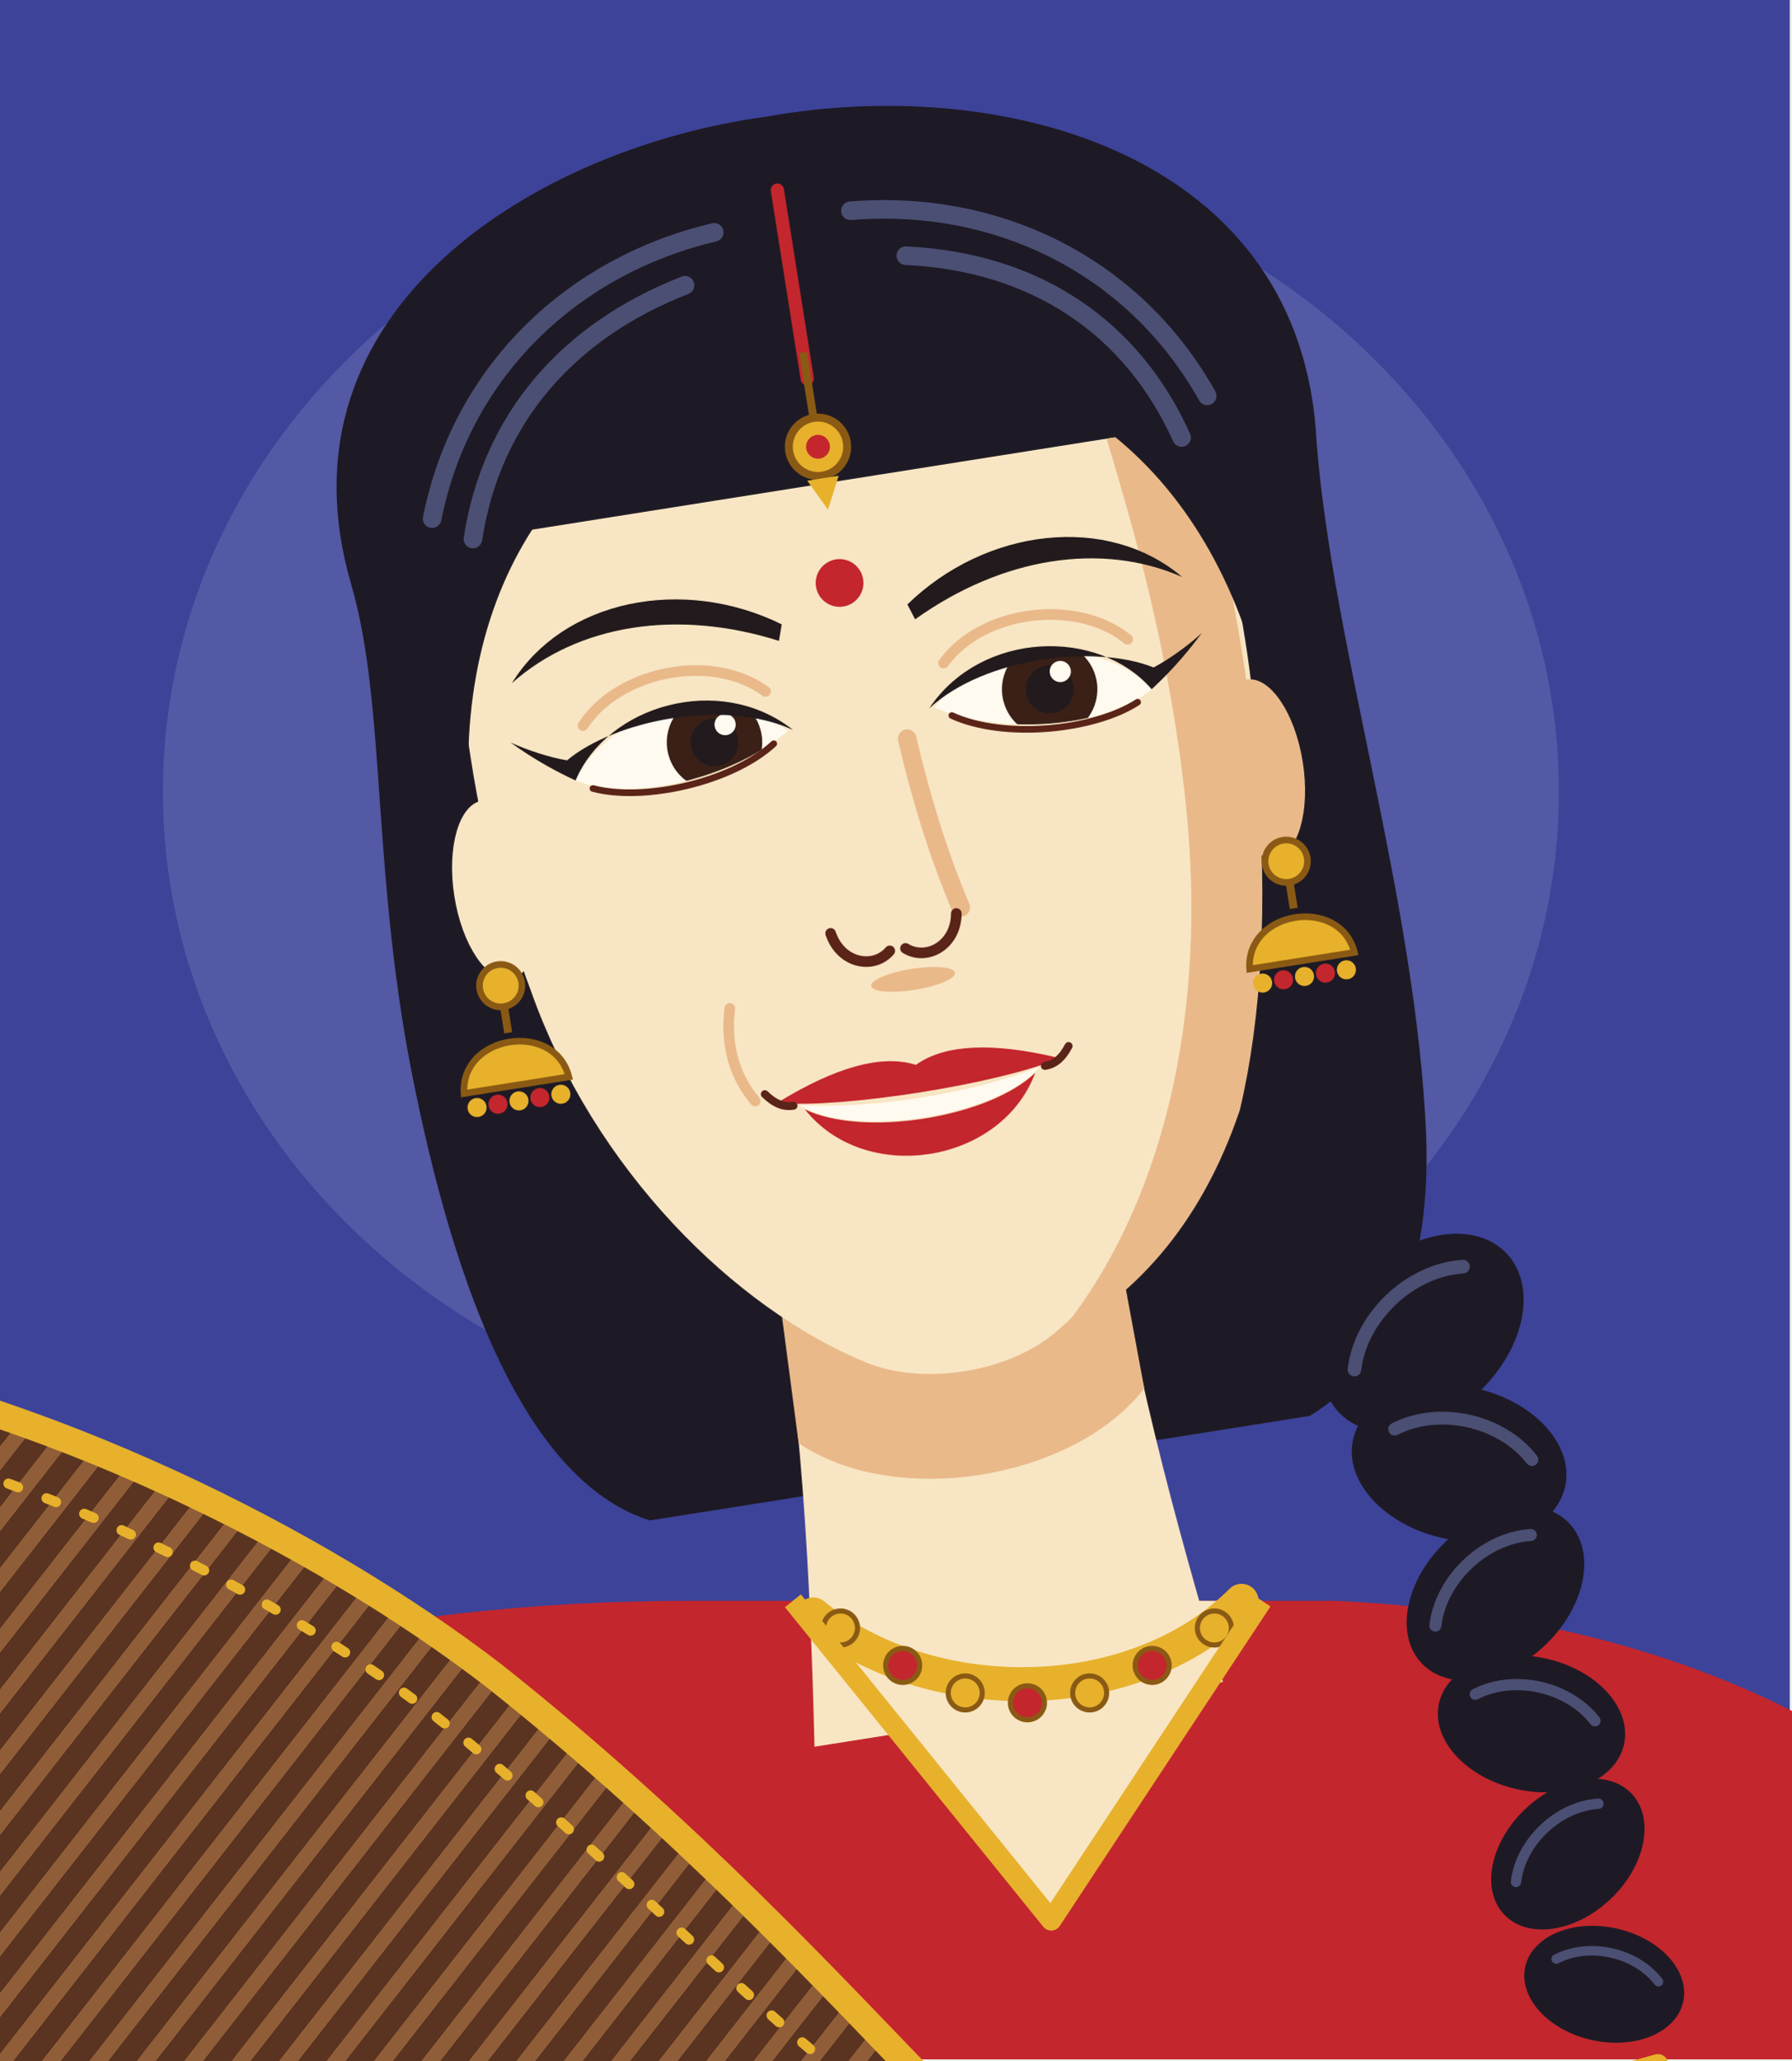
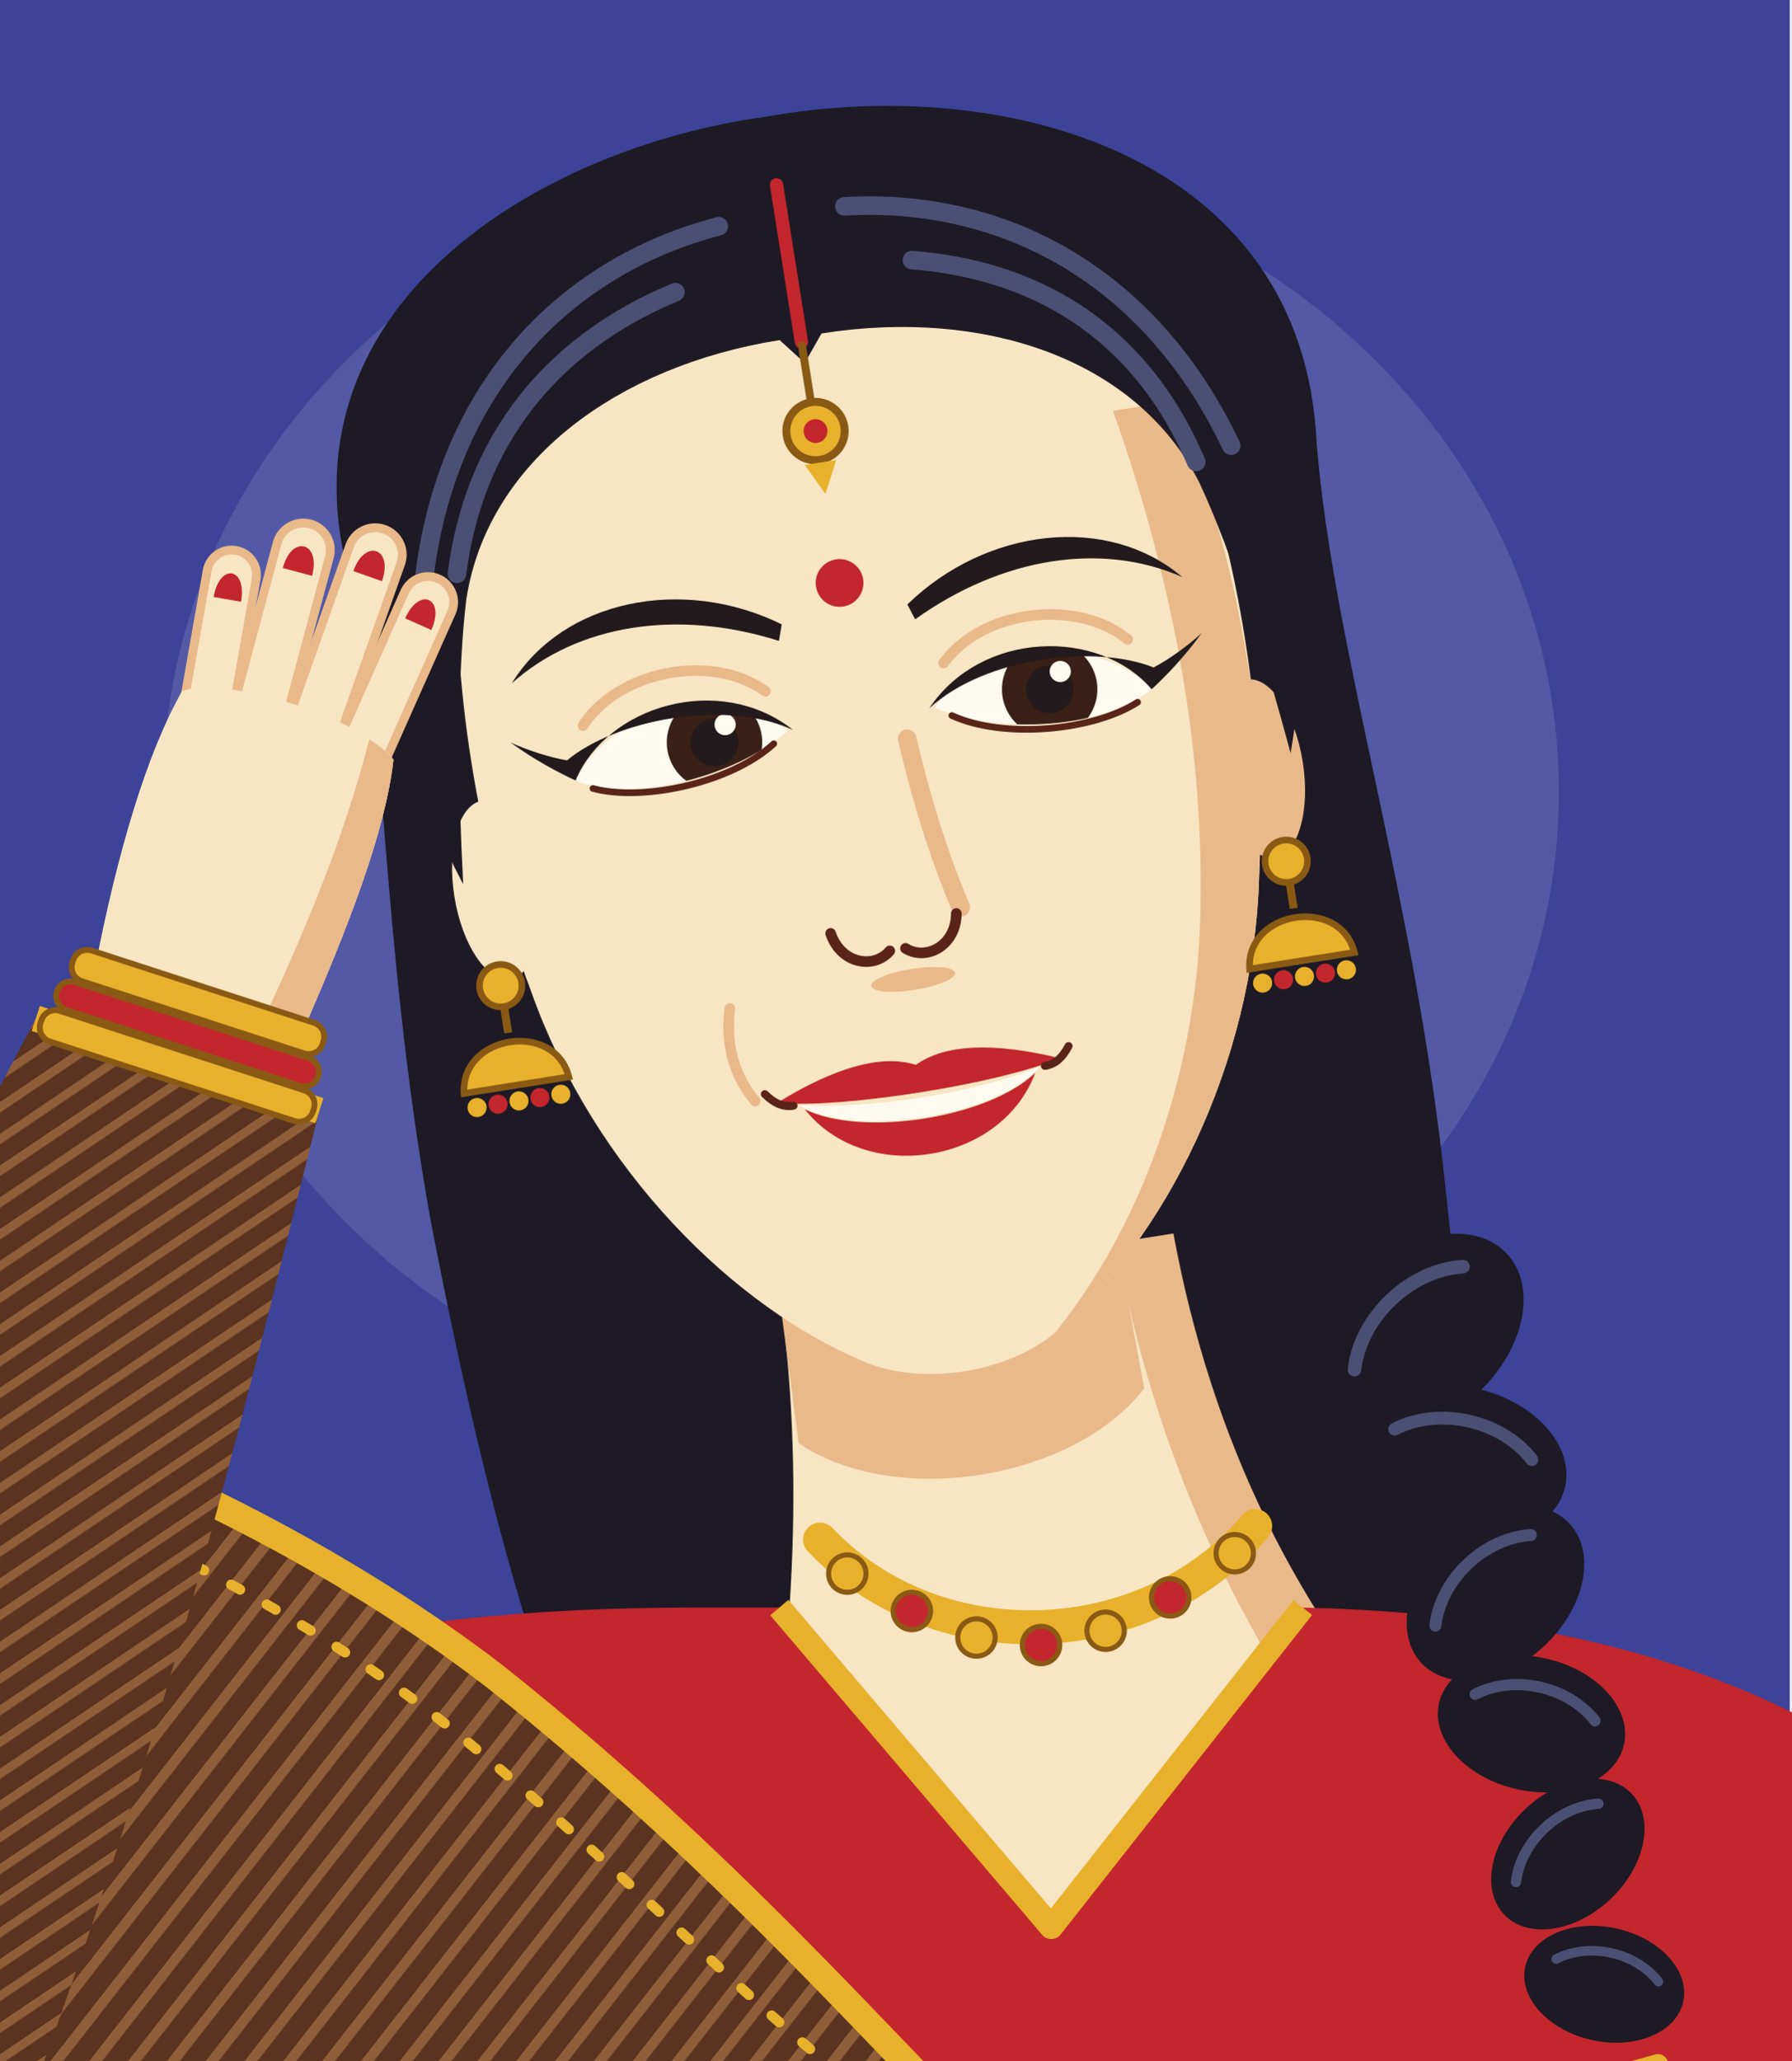
<svg xmlns="http://www.w3.org/2000/svg" viewBox="0 0 527 606" data-width="1600">
  <g transform="translate(263.28,302.88)">
    <rect x="-263.28" y="-302.88" width="526.56" height="605.76" fill="#3d4399" />
    <ellipse cx="-10" cy="-70" rx="205.358" ry="187.786" fill="#ffffff" fill-opacity="0.12" />
    <defs>
-       <pattern id="hatch-proof" patternUnits="userSpaceOnUse" width="11" height="11" patternTransform="rotate(38)">
-         <rect width="11" height="11" fill="#5a3421" />
-         <rect width="4.4" height="11" fill="#8f5d37" />
+       <pattern id="hatch-proof" patternUnits="userSpaceOnUse" width="9" height="9" patternTransform="rotate(38)">
+         <rect width="9" height="9" fill="#5a3421" />
+         <rect width="3" height="9" fill="#8f5d37" />
      </pattern>
    </defs>
-     <path d="M-320,302.88 L-320,250 C-250,186 -150,168 -60,168 L130,168 C210,172 280,196 330,250 L330,302.88 Z" fill="#c3262d" />
    <g transform="translate(34,186) rotate(-9) scale(0.78) translate(0,-300)">
-       <path d="M-182,-140 C-196,-248 -86,-292 0,-290 C92,-292 198,-244 186,-136 C180,-58 196,40 186,128 C180,178 160,212 126,226 L-126,226 C-166,206 -184,140 -188,52 C-192,-30 -176,-92 -182,-140 Z" fill="#1e1a25" />
-       <path d="M-64,120 C-62,190 -70,260 -78,320 L78,320 C70,260 62,190 64,120 Z" fill="#f8e5c3" />
+       <path d="M-182,-140 C-196,-248 -86,-292 0,-290 C92,-292 198,-244 186,-136 C180,-58 196,40 190,150 C186,240 176,300 150,380 L-150,380 C-176,300 -186,220 -190,100 C-192,-10 -176,-92 -182,-140 Z" fill="#1e1a25" />
+       <path d="M-64,110 C-62,190 -72,250 -96,330 C-120,390 -150,440 -170,470 L190,470 C170,430 130,380 106,330 C76,250 64,190 64,110 Z" fill="#f8e5c3" />
      <path d="M-64,130 C-40,196 40,196 64,130 L66,206 C34,236 -34,236 -66,206 Z" fill="#e9b98a" />
-       <path d="M-140,-150 C-150,-100 -151,-36 -139,22 C-126,92 -82,152 -36,180 C-16,192 16,192 36,180 C82,152 126,92 139,22 C151,-36 150,-100 140,-150 Z" fill="#f8e5c3" />
-       <path d="M140,-150 C152,-60 146,40 118,108 C96,150 66,172 36,182 C84,140 112,70 116,-10 C119,-70 112,-120 108,-150 Z" fill="#e9b98a" />
+       <path d="M64,150 C66,230 86,300 118,360 L150,360 C110,300 88,230 86,150 Z" fill="#e9b98a" />
+     </g>
+     <path d="M-330,312.88 L-330,250 C-250,186 -150,170 -60,170 L-34,170 L46,264 L120,170 C210,172 280,196 330,250 L330,312.88 Z" fill="#c3262d" />
+     <path d="M-34,170 L46,264 L120,170" fill="none" stroke="#e7b12c" stroke-width="7" stroke-linejoin="round" />
+     <path d="M-22,150 C12,186 74,184 106,146" fill="none" stroke="#e7b12c" stroke-width="10" stroke-linecap="round" />
+     <circle cx="-14.0" cy="160.0" r="5.5" fill="#e7b12c" stroke="#8a5a14" stroke-width="1.5" />
+     <circle cx="5.0" cy="171.0" r="5.5" fill="#c3262d" stroke="#8a5a14" stroke-width="1.5" />
+     <circle cx="24.0" cy="178.8" r="5.5" fill="#e7b12c" stroke="#8a5a14" stroke-width="1.5" />
+     <circle cx="43.0" cy="181.0" r="5.5" fill="#c3262d" stroke="#8a5a14" stroke-width="1.5" />
+     <circle cx="62.0" cy="176.8" r="5.5" fill="#e7b12c" stroke="#8a5a14" stroke-width="1.5" />
+     <circle cx="81.0" cy="167.0" r="5.5" fill="#c3262d" stroke="#8a5a14" stroke-width="1.5" />
+     <circle cx="100.0" cy="154.0" r="5.5" fill="#e7b12c" stroke="#8a5a14" stroke-width="1.5" />
+     <path d="M-330,96 C-250,110 -170,150 -118,190 C-60,236 -18,282 12,312.88 L-330,312.88 Z" fill="url(#hatch-proof)" />
+     <path d="M-330,96 C-250,110 -170,150 -118,190 C-60,236 -18,282 12,312.88" fill="none" stroke="#e7b12c" stroke-width="8" />
+     <path d="M-330,114 C-256,128 -180,166 -130,206 C-76,250 -36,294 -8,312.88" fill="none" stroke="#e7b12c" stroke-width="3" stroke-dasharray="3 9" stroke-linecap="round" />
+     <g transform="translate(155.3,89.2) rotate(-43.5) scale(1.00)">
+       <ellipse cx="0" cy="0" rx="34" ry="24" fill="#1e1a25" />
+       <path d="M-22,-6 C-10,-16 10,-16 22,-6" fill="none" stroke="#4b4f74" stroke-width="4" stroke-linecap="round" />
+     </g>
+     <g transform="translate(166.0,127.5) rotate(12.5) scale(0.94)">
+       <ellipse cx="0" cy="0" rx="34" ry="24" fill="#1e1a25" />
+       <path d="M-22,-6 C-10,-16 10,-16 22,-6" fill="none" stroke="#4b4f74" stroke-width="4" stroke-linecap="round" />
+     </g>
+     <g transform="translate(176.7,165.8) rotate(-43.5) scale(0.88)">
+       <ellipse cx="0" cy="0" rx="34" ry="24" fill="#1e1a25" />
+       <path d="M-22,-6 C-10,-16 10,-16 22,-6" fill="none" stroke="#4b4f74" stroke-width="4" stroke-linecap="round" />
+     </g>
+     <g transform="translate(187.3,204.2) rotate(12.5) scale(0.82)">
+       <ellipse cx="0" cy="0" rx="34" ry="24" fill="#1e1a25" />
+       <path d="M-22,-6 C-10,-16 10,-16 22,-6" fill="none" stroke="#4b4f74" stroke-width="4" stroke-linecap="round" />
+     </g>
+     <g transform="translate(198.0,242.5) rotate(-43.5) scale(0.76)">
+       <ellipse cx="0" cy="0" rx="34" ry="24" fill="#1e1a25" />
+       <path d="M-22,-6 C-10,-16 10,-16 22,-6" fill="none" stroke="#4b4f74" stroke-width="4" stroke-linecap="round" />
+     </g>
+     <g transform="translate(208.7,280.8) rotate(12.5) scale(0.70)">
+       <ellipse cx="0" cy="0" rx="34" ry="24" fill="#1e1a25" />
+       <path d="M-22,-6 C-10,-16 10,-16 22,-6" fill="none" stroke="#4b4f74" stroke-width="4" stroke-linecap="round" />
+     </g>
+     <g transform="translate(216.1,307.7) rotate(-15.5)">
+       <rect x="-12" y="-4" width="24" height="10" rx="3" fill="#e7b12c" />
+       <path d="M-12,6 L-16,52 L-6,48 L0,56 L6,48 L16,52 L12,6 Z" fill="#c3262d" />
+     </g>
+     <g transform="translate(34,186) rotate(-9) scale(0.78) translate(0,-300)">
+       <path d="M-140,-150 C-150,-100 -151,-36 -139,22 C-126,92 -82,152 -36,180 C-16,192 16,192 36,180 C82,152 126,92 139,22 C151,-36 150,-100 140,-150 C128,-206 64,-222 0,-222 C-64,-222 -128,-206 -140,-150 Z" fill="#f8e5c3" />
+       <path d="M136,-160 C150,-96 151,-34 139,22 C126,92 82,152 36,180 C74,146 106,90 116,26 C126,-32 124,-96 112,-160 Z" fill="#e9b98a" />
      <ellipse cx="-146" cy="-18" rx="16" ry="34" fill="#f8e5c3" />
      <ellipse cx="146" cy="-18" rx="16" ry="34" fill="#e9b98a" />
-       <path d="M-168,-96 C-170,-206 -78,-262 0,-262 C78,-262 170,-206 168,-96 C160,-96 154,-84 150,-60 C138,-150 76,-196 6,-194 L0,-184 L-6,-194 C-76,-196 -138,-150 -150,-60 C-154,-84 -160,-96 -168,-96 Z" fill="#1e1a25" />
-       <path d="M-26,-250 C-80,-246 -128,-214 -148,-160" fill="none" stroke="#4b4f74" stroke-width="7" stroke-linecap="round" />
-       <path d="M-40,-232 C-86,-222 -120,-194 -134,-150" fill="none" stroke="#4b4f74" stroke-width="7" stroke-linecap="round" />
-       <path d="M26,-250 C80,-246 128,-214 148,-160" fill="none" stroke="#4b4f74" stroke-width="7" stroke-linecap="round" />
-       <path d="M44,-230 C92,-220 124,-190 136,-146" fill="none" stroke="#4b4f74" stroke-width="7" stroke-linecap="round" />
-       <path d="M0,-262 L0,-190" stroke="#c3262d" stroke-width="5" stroke-linecap="round" />
-       <path d="M0,-200 L0,-172" stroke="#8a5a14" stroke-width="3" />
-       <circle cx="0" cy="-164" r="11" fill="#e7b12c" stroke="#8a5a14" stroke-width="3" />
-       <circle cx="0" cy="-164" r="4.5" fill="#c3262d" />
-       <path d="M-6,-152 L0,-140 L6,-152 Z" fill="#e7b12c" />
+       <path d="M-172,-90 C-176,-212 -80,-266 0,-266 C80,-266 176,-212 172,-90 C170,-60 164,-40 158,-22 C154,-60 148,-100 140,-128 C124,-178 70,-206 8,-206 L0,-196 L-8,-206 C-70,-206 -124,-178 -140,-128 C-148,-100 -154,-60 -158,-22 C-164,-40 -170,-60 -172,-90 Z" fill="#1e1a25" />
+       <path d="M-24,-252 C-84,-246 -134,-208 -154,-140" fill="none" stroke="#4b4f74" stroke-width="7" stroke-linecap="round" />
+       <path d="M-44,-230 C-94,-218 -128,-186 -142,-138" fill="none" stroke="#4b4f74" stroke-width="7" stroke-linecap="round" />
+       <path d="M24,-252 C84,-246 134,-208 154,-140" fill="none" stroke="#4b4f74" stroke-width="7" stroke-linecap="round" />
+       <path d="M46,-228 C96,-216 128,-184 140,-136" fill="none" stroke="#4b4f74" stroke-width="7" stroke-linecap="round" />
+       <path d="M0,-264 L0,-204" stroke="#c3262d" stroke-width="5" stroke-linecap="round" />
+       <path d="M0,-204 L0,-178" stroke="#8a5a14" stroke-width="3" />
+       <circle cx="0" cy="-170" r="11" fill="#e7b12c" stroke="#8a5a14" stroke-width="3" />
+       <circle cx="0" cy="-170" r="4.5" fill="#c3262d" />
+       <path d="M-6,-158 L0,-146 L6,-158 Z" fill="#e7b12c" />
      <path d="M-24,-100 C-58,-124 -104,-122 -128,-94 C-100,-112 -62,-112 -26,-94 Z" fill="#221a1c" />
      <path d="M24,-100 C58,-124 104,-122 128,-94 C100,-112 62,-112 26,-94 Z" fill="#221a1c" />
      <clipPath id="eyeL">
        <path d="M-110,-54 C-94,-78 -50,-82 -28,-60 C-50,-46 -90,-42 -110,-54 Z" />
      </clipPath>
      <path d="M-110,-54 C-94,-78 -50,-82 -28,-60 C-50,-46 -90,-42 -110,-54 Z" fill="#fffaf0" />
      <g clip-path="url(#eyeL)">
        <circle cx="-56" cy="-60" r="18" fill="#3a2016" />
        <circle cx="-56" cy="-60" r="9" fill="#221a1c" />
      </g>
      <circle cx="-51" cy="-66" r="4" fill="#fffaf0" />
      <path d="M-132,-72 C-124,-64 -116,-58 -110,-54 C-94,-80 -50,-86 -26,-60 C-50,-76 -92,-74 -112,-62 C-118,-64 -126,-68 -132,-72 Z" fill="#221a1c" />
      <path d="M-104,-50 C-86,-42 -52,-44 -34,-56" fill="none" stroke="#5a2418" stroke-width="2.5" stroke-linecap="round" />
      <path d="M-104,-74 C-88,-92 -52,-94 -34,-76" fill="none" stroke="#e9b98a" stroke-width="4" stroke-linecap="round" />
      <clipPath id="eyeR">
        <path d="M110,-54 C94,-78 50,-82 28,-60 C50,-46 90,-42 110,-54 Z" />
      </clipPath>
      <path d="M110,-54 C94,-78 50,-82 28,-60 C50,-46 90,-42 110,-54 Z" fill="#fffaf0" />
      <g clip-path="url(#eyeR)">
        <circle cx="72" cy="-60" r="18" fill="#3a2016" />
        <circle cx="72" cy="-60" r="9" fill="#221a1c" />
      </g>
      <circle cx="77" cy="-66" r="4" fill="#fffaf0" />
      <path d="M132,-72 C124,-64 116,-58 110,-54 C94,-80 50,-86 26,-60 C50,-76 92,-74 112,-62 C118,-64 126,-68 132,-72 Z" fill="#221a1c" />
      <path d="M104,-50 C86,-42 52,-44 34,-56" fill="none" stroke="#5a2418" stroke-width="2.5" stroke-linecap="round" />
      <path d="M104,-74 C88,-92 52,-94 34,-76" fill="none" stroke="#e9b98a" stroke-width="4" stroke-linecap="round" />
      <path d="M16,-50 C18,-22 22,0 26,16" fill="none" stroke="#e9b98a" stroke-width="7" stroke-linecap="round" />
      <path d="M-24,18 C-22,30 -10,34 -3,28 M3,28 C10,34 22,30 24,18" fill="none" stroke="#5a2418" stroke-width="4" stroke-linecap="round" />
      <ellipse cx="4" cy="40" rx="16" ry="4" fill="#e9b98a" />
      <path d="M-54,78 C-30,68 -12,66 0,72 C12,66 30,68 54,78 C30,84 -30,84 -54,78 Z" fill="#c3262d" />
      <path d="M-46,80 C-20,86 20,86 46,80 C28,96 -28,96 -46,80 Z" fill="#fffaf0" />
      <path d="M-44,82 C-26,114 26,114 44,82 C24,96 -24,96 -44,82 Z" fill="#c3262d" />
      <path d="M-58,74 C-55,78 -52,80 -48,80 M58,74 C55,78 52,80 48,80" fill="none" stroke="#5a2418" stroke-width="3" stroke-linecap="round" />
      <path d="M-66,40 C-70,54 -68,66 -62,76" fill="none" stroke="#e9b98a" stroke-width="4" stroke-linecap="round" />
      <circle cx="0" cy="-112" r="9" fill="#c3262d" />
      <circle cx="-150" cy="18" r="8" fill="#e7b12c" stroke="#8a5a14" stroke-width="2.5" />
      <path d="M-170,56 C-168,34 -132,34 -130,56 Z" fill="#e7b12c" stroke="#8a5a14" stroke-width="2.5" />
      <line x1="-150" y1="26" x2="-150" y2="36" stroke="#8a5a14" stroke-width="3" />
      <circle cx="-166" cy="62" r="3.6" fill="#e7b12c" />
      <circle cx="-158" cy="62" r="3.6" fill="#c3262d" />
      <circle cx="-150" cy="62" r="3.6" fill="#e7b12c" />
      <circle cx="-142" cy="62" r="3.6" fill="#c3262d" />
      <circle cx="-134" cy="62" r="3.6" fill="#e7b12c" />
      <circle cx="150" cy="18" r="8" fill="#e7b12c" stroke="#8a5a14" stroke-width="2.5" />
      <path d="M130,56 C132,34 168,34 170,56 Z" fill="#e7b12c" stroke="#8a5a14" stroke-width="2.5" />
      <line x1="150" y1="26" x2="150" y2="36" stroke="#8a5a14" stroke-width="3" />
      <circle cx="134" cy="62" r="3.6" fill="#e7b12c" />
      <circle cx="142" cy="62" r="3.6" fill="#c3262d" />
      <circle cx="150" cy="62" r="3.6" fill="#e7b12c" />
      <circle cx="158" cy="62" r="3.6" fill="#c3262d" />
      <circle cx="166" cy="62" r="3.6" fill="#e7b12c" />
    </g>
-     <path d="M-30,168 L108,168 L46,262 Z" fill="#f8e5c3" />
-     <path d="M-24,172 C10,200 70,200 102,168" fill="none" stroke="#e7b12c" stroke-width="10" stroke-linecap="round" />
-     <circle cx="-16.0" cy="176.0" r="5" fill="#e7b12c" stroke="#8a5a14" stroke-width="1.5" />
-     <circle cx="2.3" cy="187.0" r="5" fill="#c3262d" stroke="#8a5a14" stroke-width="1.5" />
-     <circle cx="20.7" cy="195.1" r="5" fill="#e7b12c" stroke="#8a5a14" stroke-width="1.5" />
-     <circle cx="39.0" cy="198.0" r="5" fill="#c3262d" stroke="#8a5a14" stroke-width="1.5" />
-     <circle cx="57.3" cy="195.1" r="5" fill="#e7b12c" stroke="#8a5a14" stroke-width="1.5" />
-     <circle cx="75.7" cy="187.0" r="5" fill="#c3262d" stroke="#8a5a14" stroke-width="1.5" />
-     <circle cx="94.0" cy="176.0" r="5" fill="#e7b12c" stroke="#8a5a14" stroke-width="1.5" />
-     <path d="M-30,168 L46,262 L108,168" fill="none" stroke="#e7b12c" stroke-width="6" stroke-linejoin="round" />
-     <path d="M-330,96 C-250,110 -170,150 -118,190 C-60,236 -18,282 12,312.88 L-330,312.88 Z" fill="url(#hatch-proof)" />
-     <path d="M-330,96 C-250,110 -170,150 -118,190 C-60,236 -18,282 12,312.88" fill="none" stroke="#e7b12c" stroke-width="8" />
-     <path d="M-330,114 C-256,128 -180,166 -130,206 C-76,250 -36,294 -8,312.88" fill="none" stroke="#e7b12c" stroke-width="3" stroke-dasharray="3 9" stroke-linecap="round" />
-     <g transform="translate(155.3,89.2) rotate(-43.5) scale(1.00)">
-       <ellipse cx="0" cy="0" rx="34" ry="24" fill="#1e1a25" />
-       <path d="M-22,-6 C-10,-16 10,-16 22,-6" fill="none" stroke="#4b4f74" stroke-width="4" stroke-linecap="round" />
-     </g>
-     <g transform="translate(166.0,127.5) rotate(12.5) scale(0.94)">
-       <ellipse cx="0" cy="0" rx="34" ry="24" fill="#1e1a25" />
-       <path d="M-22,-6 C-10,-16 10,-16 22,-6" fill="none" stroke="#4b4f74" stroke-width="4" stroke-linecap="round" />
-     </g>
-     <g transform="translate(176.7,165.8) rotate(-43.5) scale(0.88)">
-       <ellipse cx="0" cy="0" rx="34" ry="24" fill="#1e1a25" />
-       <path d="M-22,-6 C-10,-16 10,-16 22,-6" fill="none" stroke="#4b4f74" stroke-width="4" stroke-linecap="round" />
-     </g>
-     <g transform="translate(187.3,204.2) rotate(12.5) scale(0.82)">
-       <ellipse cx="0" cy="0" rx="34" ry="24" fill="#1e1a25" />
-       <path d="M-22,-6 C-10,-16 10,-16 22,-6" fill="none" stroke="#4b4f74" stroke-width="4" stroke-linecap="round" />
-     </g>
-     <g transform="translate(198.0,242.5) rotate(-43.5) scale(0.76)">
-       <ellipse cx="0" cy="0" rx="34" ry="24" fill="#1e1a25" />
-       <path d="M-22,-6 C-10,-16 10,-16 22,-6" fill="none" stroke="#4b4f74" stroke-width="4" stroke-linecap="round" />
-     </g>
-     <g transform="translate(208.7,280.8) rotate(12.5) scale(0.70)">
-       <ellipse cx="0" cy="0" rx="34" ry="24" fill="#1e1a25" />
-       <path d="M-22,-6 C-10,-16 10,-16 22,-6" fill="none" stroke="#4b4f74" stroke-width="4" stroke-linecap="round" />
-     </g>
-     <g transform="translate(216.1,307.7) rotate(-15.5)">
-       <rect x="-12" y="-4" width="24" height="10" rx="3" fill="#e7b12c" />
-       <path d="M-12,6 L-16,52 L-6,48 L0,56 L6,48 L16,52 L12,6 Z" fill="#c3262d" />
+     <g transform="translate(-206,-8) rotate(18) scale(0.86)">
+       <path d="M-50,22 L52,22 C60,140 70,260 60,420 L-120,420 C-96,260 -70,140 -50,22 Z" fill="url(#hatch-proof)" />
+       <path d="M-50,22 L52,22" stroke="#e7b12c" stroke-width="9" />
+       <g transform="translate(-26,-92) rotate(-8)">
+         <rect x="-8.5" y="-60" width="17" height="74" rx="8.5" fill="#f8e5c3" stroke="#e9b98a" stroke-width="3" />
+         <path d="M-4.76,-43 C-4.76,-55 4.76,-55 4.76,-43 Z" fill="#c3262d" />
+       </g>
+       <g transform="translate(-9,-92) rotate(-3)">
+         <rect x="-9.25" y="-76" width="18.5" height="90" rx="9.25" fill="#f8e5c3" stroke="#e9b98a" stroke-width="3" />
+         <path d="M-5.18,-59 C-5.18,-71 5.18,-71 5.18,-59 Z" fill="#c3262d" />
+       </g>
+       <g transform="translate(9.5,-92) rotate(1.5)">
+         <rect x="-9.25" y="-82" width="18.5" height="96" rx="9.25" fill="#f8e5c3" stroke="#e9b98a" stroke-width="3" />
+         <path d="M-5.18,-65 C-5.18,-77 5.18,-77 5.18,-65 Z" fill="#c3262d" />
+       </g>
+       <g transform="translate(27,-92) rotate(6)">
+         <rect x="-8.75" y="-72" width="17.5" height="86" rx="8.75" fill="#f8e5c3" stroke="#e9b98a" stroke-width="3" />
+         <path d="M-4.9,-55 C-4.9,-67 4.9,-67 4.9,-55 Z" fill="#c3262d" />
+       </g>
+       <path d="M-36,0 C-41,-40 -42,-76 -37,-100 C-24,-110 26,-110 39,-100 C44,-76 42,-40 38,0 Z" fill="#f8e5c3" />
+       <path d="M39,-100 C44,-76 42,-40 38,0 L24,0 C29,-40 31,-72 29,-104 C33,-103 36,-102 39,-100 Z" fill="#e9b98a" />
+       <rect x="-44" y="-6" width="90" height="11" rx="5" fill="#e7b12c" stroke="#8a5a14" stroke-width="2" />
+       <rect x="-46" y="6" width="94" height="10" rx="5" fill="#c3262d" stroke="#8a5a14" stroke-width="2" />
+       <rect x="-48" y="17" width="98" height="11" rx="5" fill="#e7b12c" stroke="#8a5a14" stroke-width="2" />
    </g>
  </g>
</svg>
